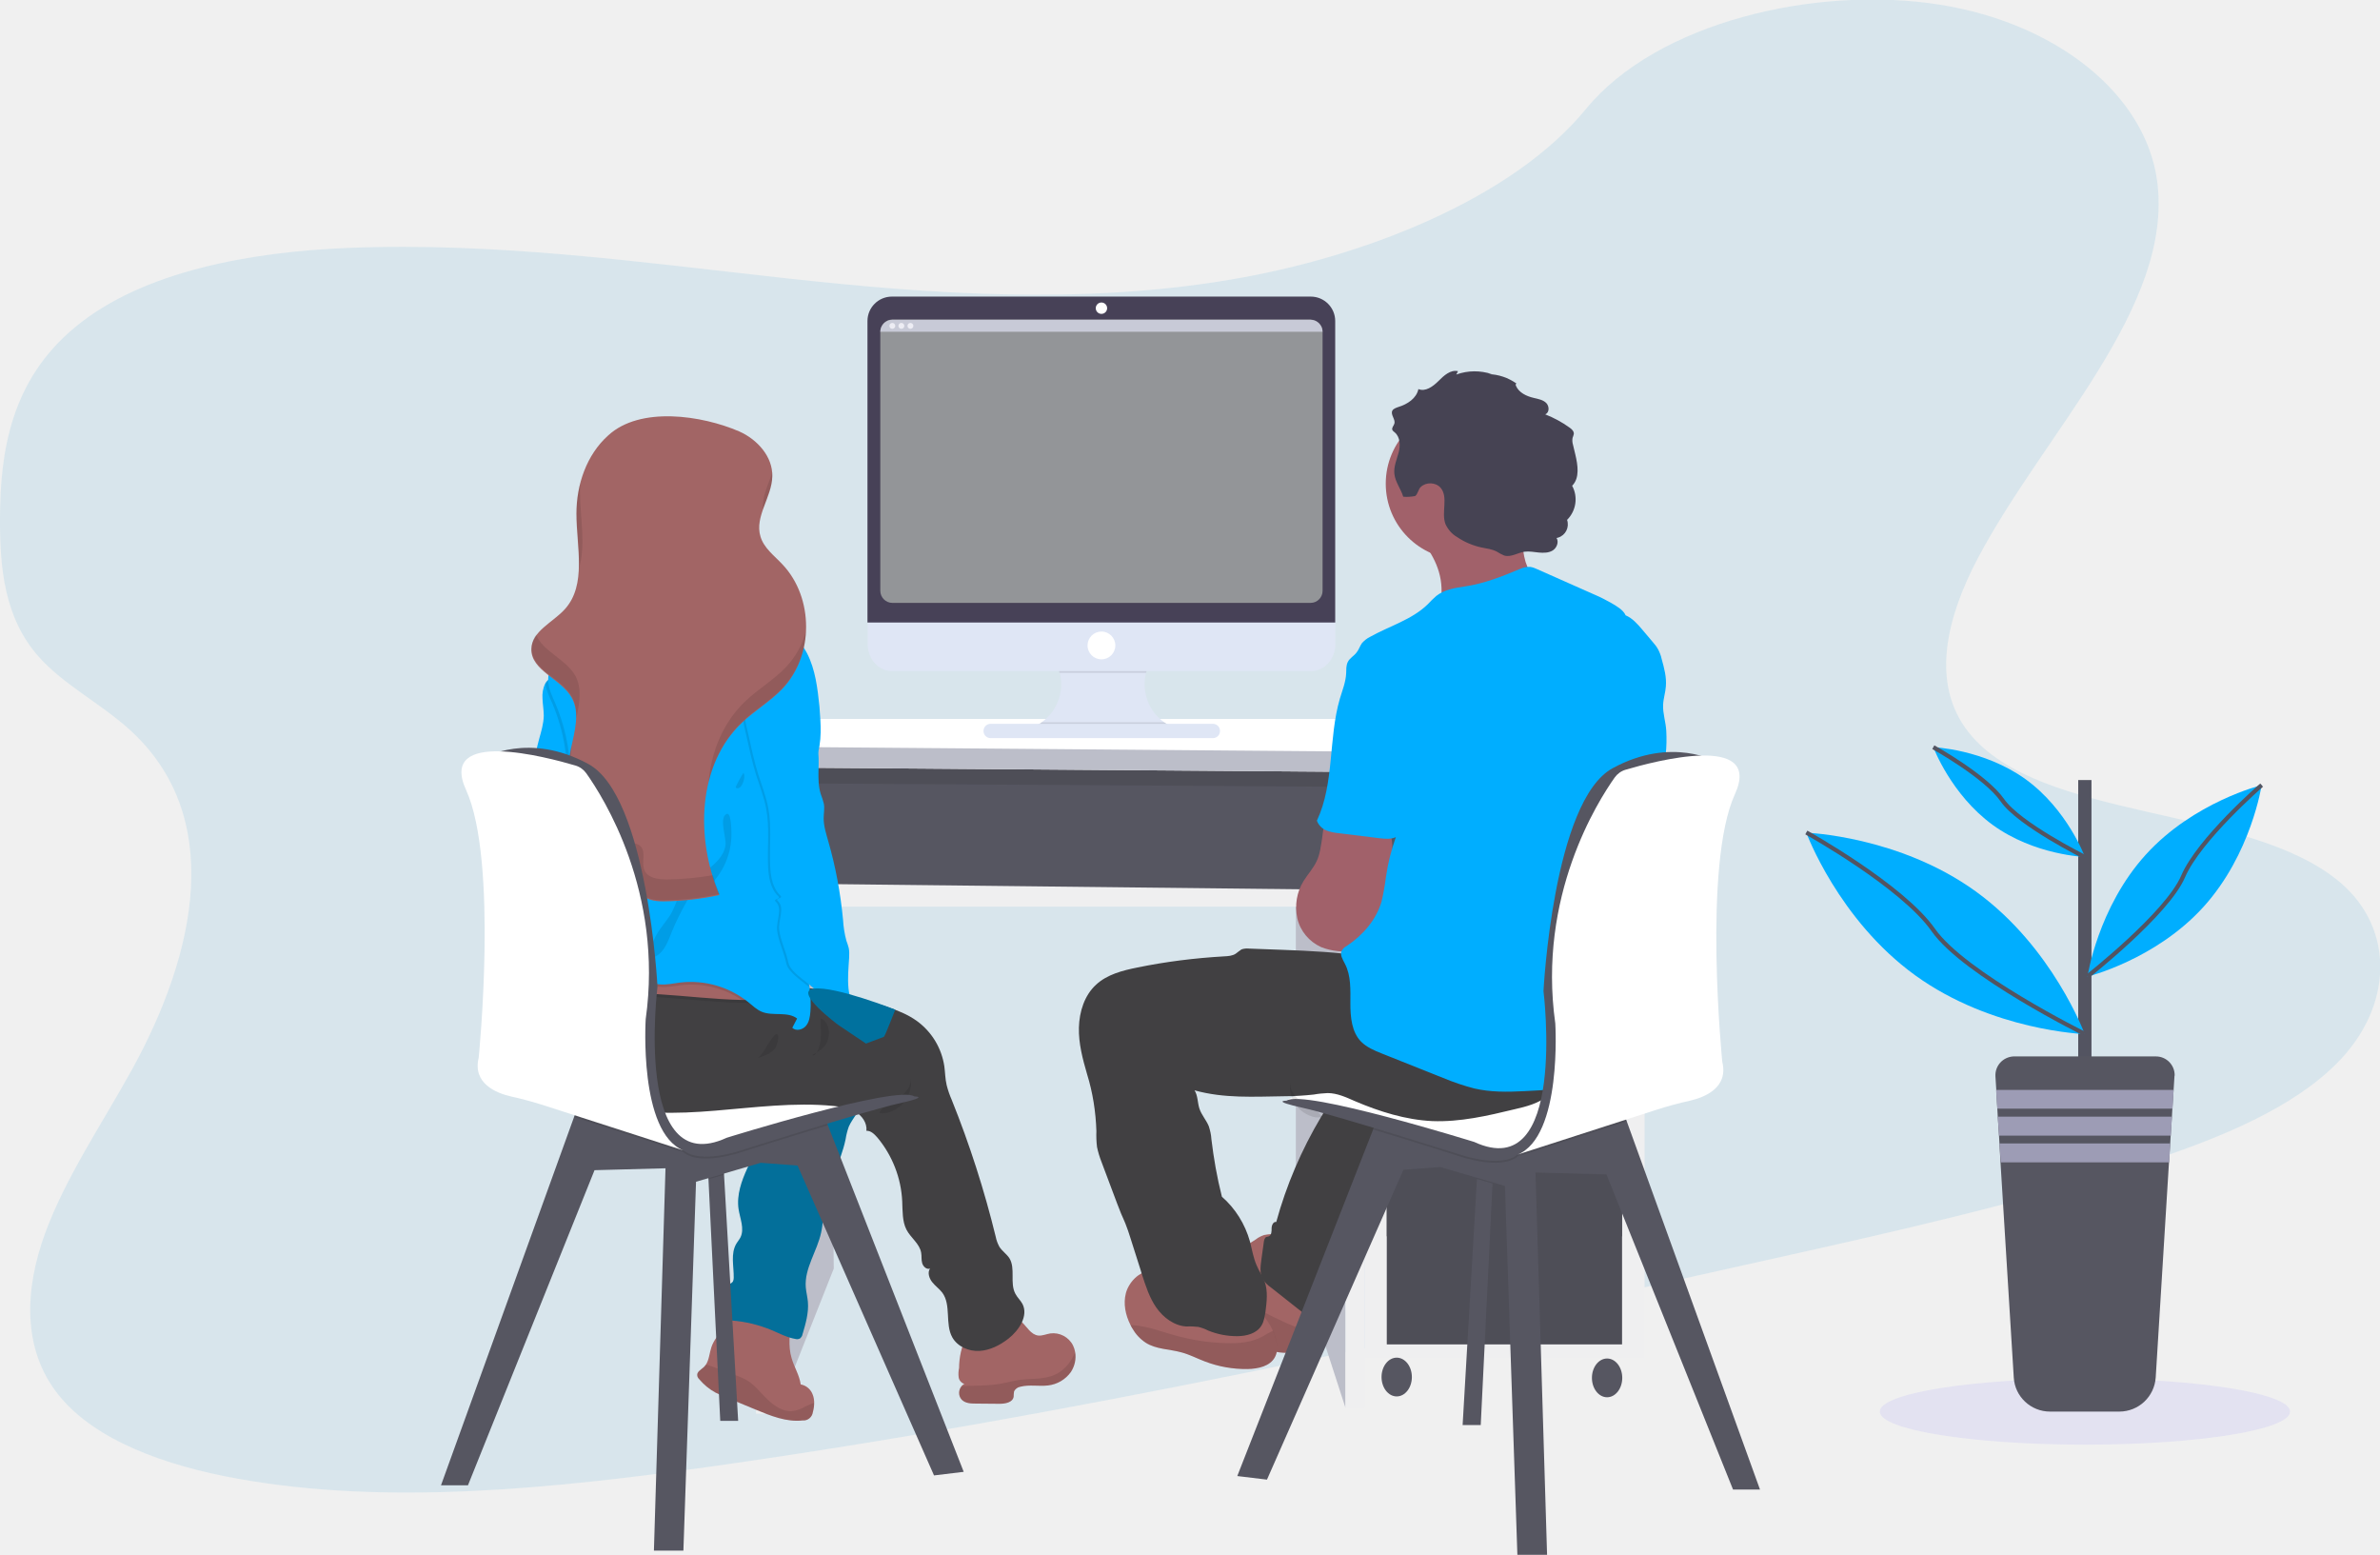
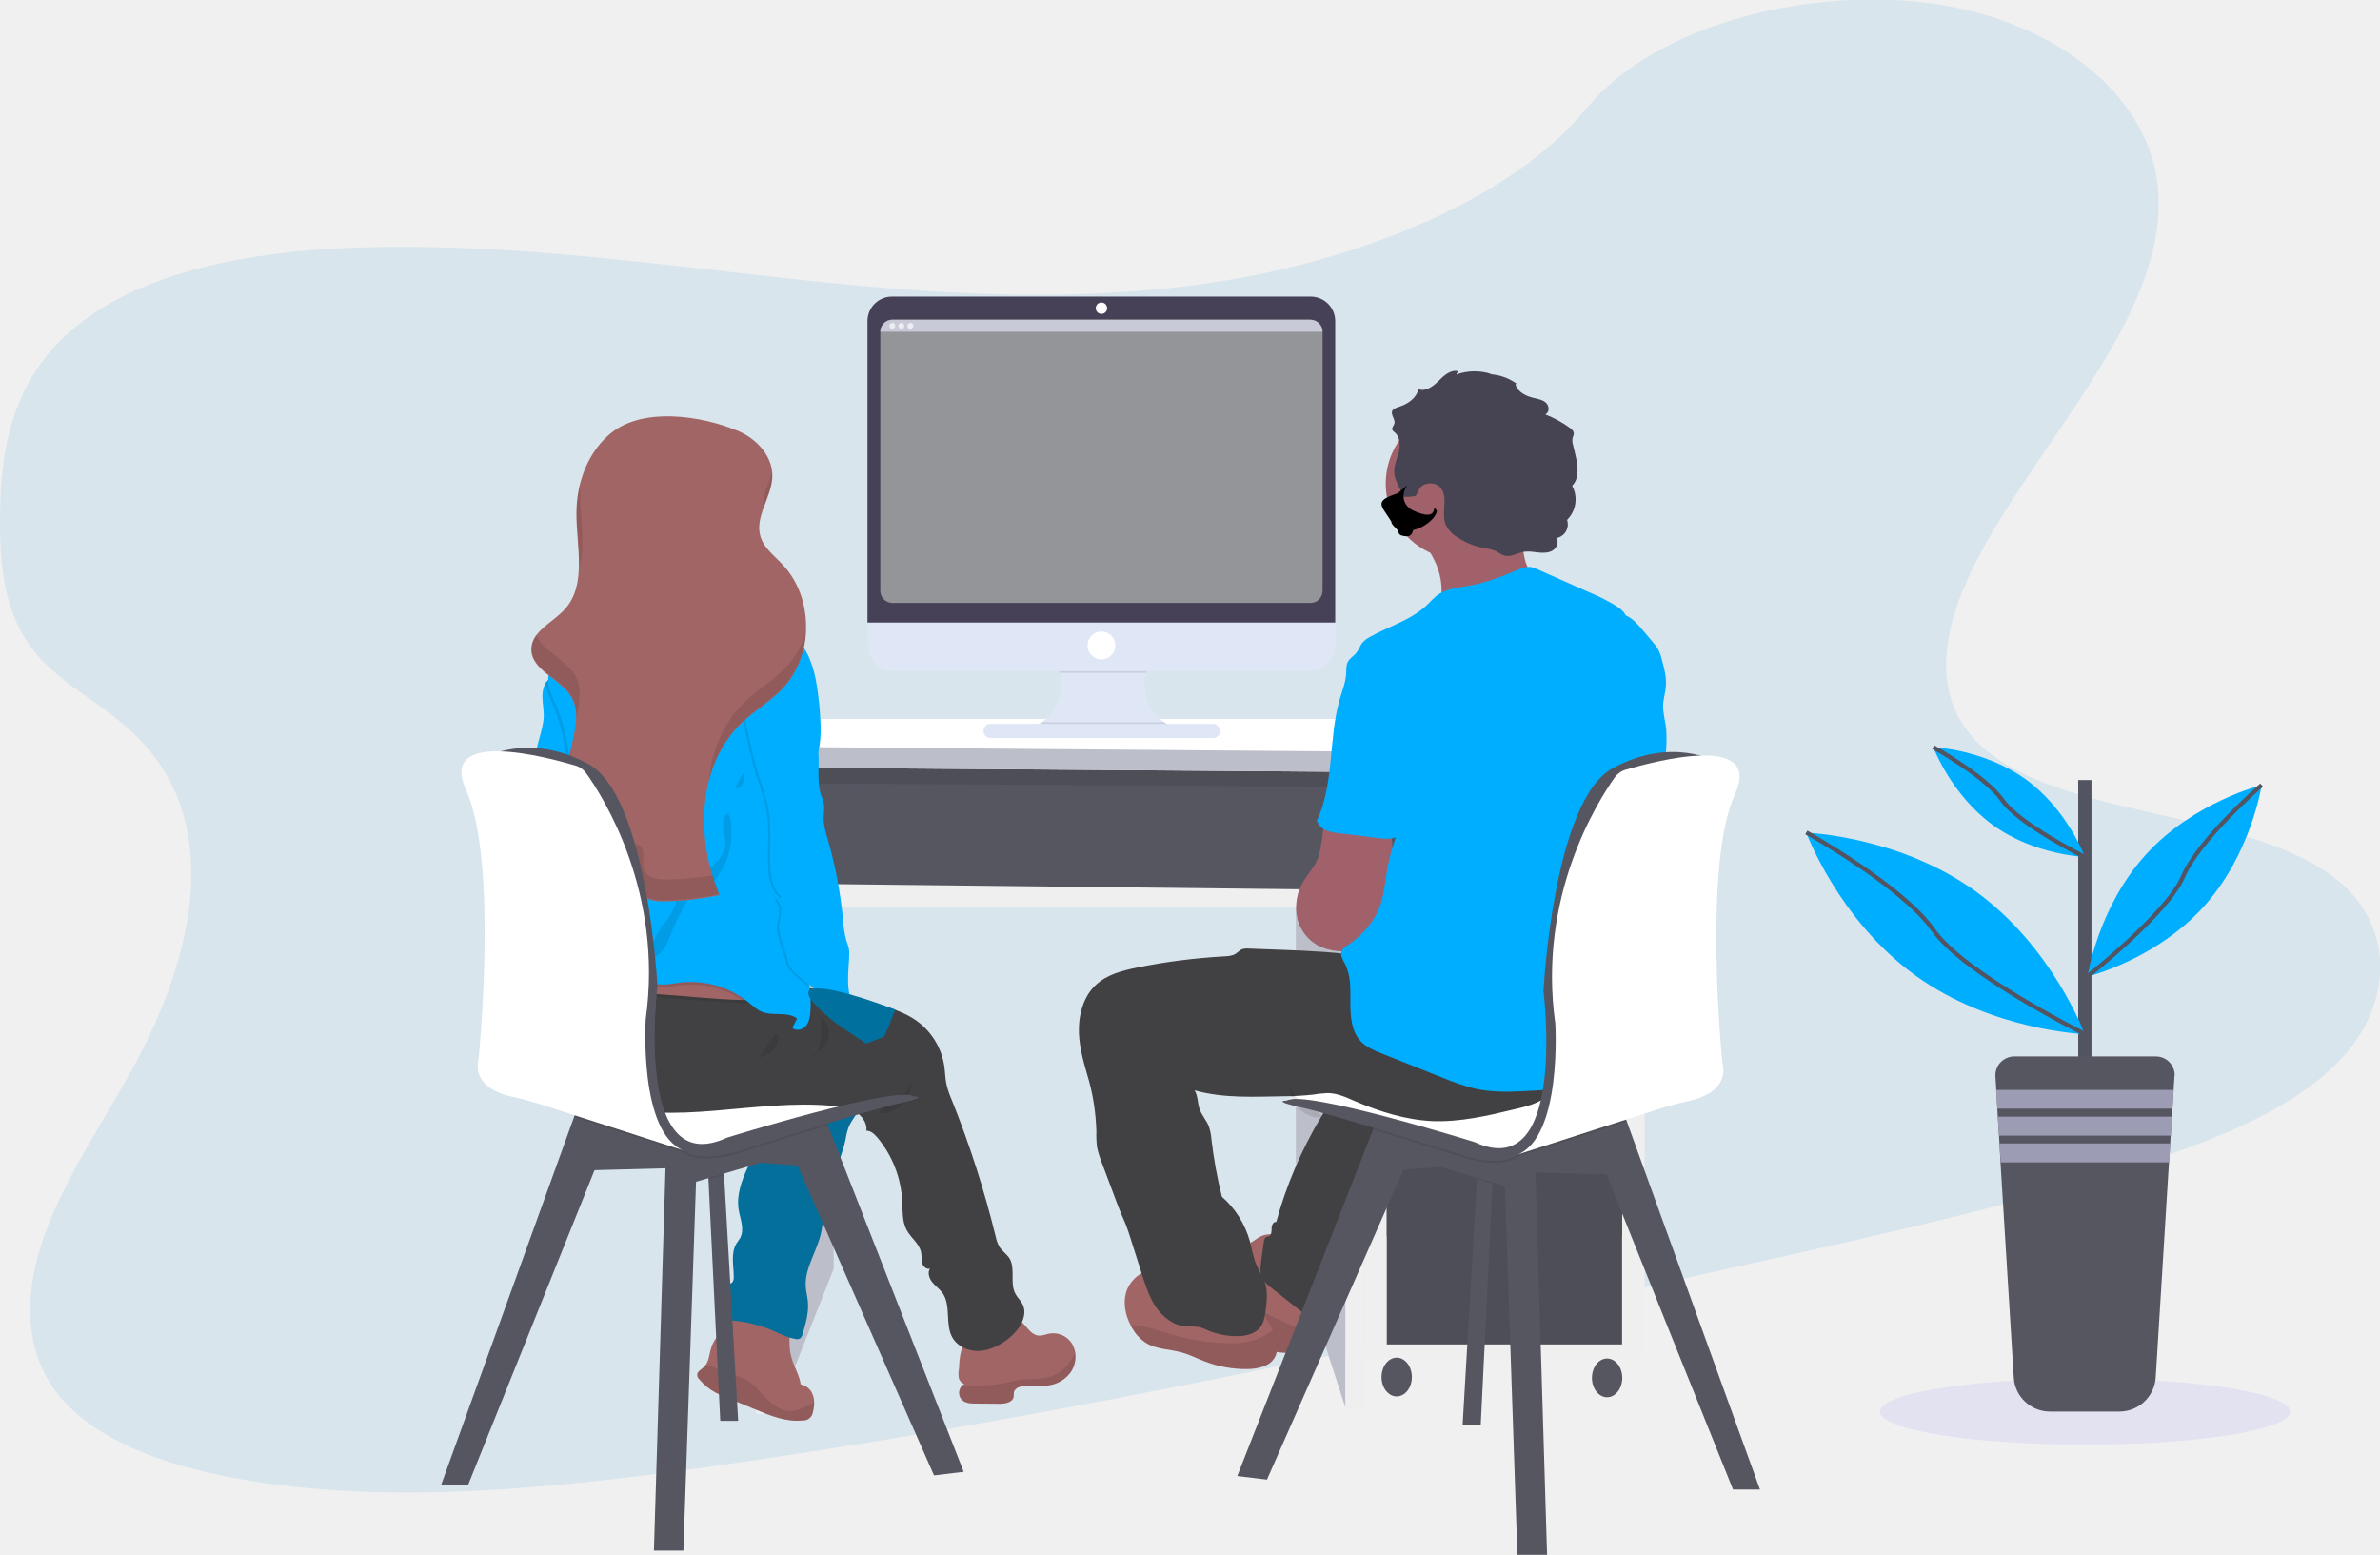
<svg xmlns="http://www.w3.org/2000/svg" version="1.1" id="fc836297-f37e-43a2-86b4-5406f4a63596" x="0px" y="0px" viewBox="0 0 1130.1 738.1" style="enable-background:new 0 0 1130.1 738.1;" xml:space="preserve">
  <style type="text/css">
	.st0{opacity:0.1;fill:#0089CC;enable-background:new    ;}
	.st1{fill:#565661;}
	.st2{opacity:0.1;enable-background:new    ;}
	.st3{fill:#BCBEC9;}
	.st4{fill:#EFEFF0;}
	.st5{fill:#FFFFFF;}
	.st6{fill:url(#SVGID_1_);}
	.st7{fill:#A26565;}
	.st8{fill:#00719E;}
	.st9{opacity:5.000000e-02;fill:#414042;enable-background:new    ;}
	.st10{fill:#00AEFF;}
	.st11{fill:#414042;}
	.st12{opacity:0.1;}
	.st13{fill:#A1616A;}
	.st14{fill:#464353;}
	.st15{opacity:0.1;fill:#6C63FF;enable-background:new    ;}
	.st16{fill:#535461;}
	.st17{fill:#9D9CB5;}
	.st18{fill:none;stroke:#535461;stroke-width:2;stroke-miterlimit:10;}
	.st19{fill:#DFE6F5;}
	.st20{fill:#474157;}
	.st21{fill:#939598;}
	.st22{fill:#C8CAD7;}
	.st23{fill:#EDEDF4;}
</style>
  <path class="st0" d="M584.5,132.7c-71.4,12.1-142.6,6.9-211.2-0.6c-68.6-7.5-137-17.3-208.4-14.4c-45.9,1.9-97.1,11-129.1,37.5  C4.9,180.6,0.1,215,0,245.9c-0.1,23.3,1.9,47.4,18.5,66c11.5,12.9,29.2,22.1,42.5,34c46.3,41.3,32.2,106.3,1.8,161.6  c-14.3,25.9-31.7,51.5-41.4,78s-11,55,6.4,76.7c17.2,21.5,50.5,33.6,85.3,39.8c70.5,12.7,149.1,4.8,225.2-5.9  c168.3-23.8,334.8-60.9,501-98c61.5-13.7,123.3-27.5,182.5-47.2c32.9-11,66.4-24.7,87.7-46c27-27,27.7-63.9,1.7-86  c-43.7-37-142.5-28.8-176.3-71.1c-18.6-23.3-10.5-54.9,4.3-82.9c31.7-59.9,93-119.1,85.1-178.9c-5.5-41-47.3-74.9-103.3-83.8  c-58.7-9.3-134.2,8.3-168,49.6C718,94.5,647.5,122.1,584.5,132.7z" />
  <rect x="360" y="359.2" class="st1" width="283.4" height="65.6" />
  <rect x="360" y="359.2" class="st2" width="283.4" height="65.6" />
  <polygon class="st3" points="393.9,427 395.9,602.2 368.6,671.1 366.5,427 " />
  <polygon class="st1" points="363,371.8 638.9,373.5 638.9,422.4 363,422.4 " />
  <polygon class="st3" points="615.3,427 638.9,430.4 638.9,668.4 615.3,595.6 " />
  <rect x="647.9" y="361.9" class="st4" width="133" height="282.6" />
  <rect x="658.5" y="369.7" class="st1" width="111.7" height="217.2" />
  <rect x="658.5" y="369.7" class="st2" width="111.7" height="217.2" />
  <rect x="658.5" y="374.2" class="st1" width="111.7" height="48.2" />
  <rect x="658.5" y="427" class="st1" width="111.7" height="102.4" />
  <rect x="658.5" y="535.8" class="st1" width="111.7" height="102.4" />
  <rect x="658.5" y="535.8" class="st2" width="111.7" height="102.4" />
  <ellipse class="st1" cx="663.2" cy="653.7" rx="7.2" ry="9.2" />
  <ellipse class="st1" cx="763.1" cy="654.1" rx="7.2" ry="9.2" />
  <polygon class="st4" points="359,671.1 368.6,671.1 366,364.3 351.4,364.3 " />
  <polygon class="st4" points="638.9,361.9 638.9,668.4 647.9,668.4 647.9,364.3 " />
  <polygon class="st4" points="366.5,419.4 366.5,430.4 638.9,430.4 638.9,422.4 " />
  <polygon class="st5" points="384.9,341.3 730.4,341.3 780.6,357.9 780.6,367.5 349.7,364.2 349.7,354.4 " />
  <polygon class="st3" points="349.7,354.4 780.6,357.9 780.6,367.5 349.7,364.2 " />
  <linearGradient id="SVGID_1_" gradientUnits="userSpaceOnUse" x1="421.41" y1="189.225" x2="423.73" y2="189.225" gradientTransform="matrix(1 0 0 -1 -34.96 656.96)">
    <stop offset="0" style="stop-color:#808080;stop-opacity:0.25" />
    <stop offset="0.54" style="stop-color:#808080;stop-opacity:0.12" />
    <stop offset="1" style="stop-color:#808080;stop-opacity:0.1" />
  </linearGradient>
  <path class="st6" d="M388.7,468.7l-2-0.3c0-0.1,0-0.2,0-0.3c-0.1-0.5-0.1-0.9-0.2-1.4c0.8,0.7,1.6,1.3,2.3,2H388.7z" />
  <path class="st7" d="M345.3,623.1c1.3-0.3,2.6-0.5,3.9-0.7c9.1-1.3,18.3,0.1,26.6,3.9c-0.8,6.2-1.7,12.6,0.1,18.5  c1.2,4.2,3.7,8,4.3,12.4c2.7,0.5,4.9,2.4,5.8,5.1c0.4,1.1,0.6,2.4,0.6,3.6c0,1.5-0.2,3-0.6,4.4c-0.3,2.4-2.4,4.2-4.8,4  c-7.7,0.9-15.3-2.2-22.5-5.2l-14-5.8c-1.6-0.7-3.3-1.4-4.9-2.2c-3-1.6-5.6-3.8-7.8-6.4c-0.5-0.5-0.8-1-0.9-1.7  c-0.3-1.8,1.8-2.8,3.1-4c0.4-0.4,0.7-0.8,1-1.2c1.5-2.3,1.7-5.6,2.6-8.3c2.2-6.5,9-10.8,11.4-17.2c0.1-0.3,0.3-0.7,0.4-1.1" />
  <path class="st2" d="M386.5,665.9c0,1.5-0.2,3-0.6,4.4c-0.3,2.4-2.4,4.2-4.8,4c-7.7,0.9-15.3-2.2-22.5-5.2l-14-5.8  c-1.6-0.7-3.3-1.4-4.9-2.2c-3-1.6-5.6-3.8-7.8-6.4c-0.5-0.5-0.8-1-0.9-1.7c-0.3-1.8,1.8-2.8,3.1-4c0.4-0.4,0.7-0.8,1-1.2  c3.9,0.8,8.6,3.3,11.6,4.2c3,0.8,5.8,2,8.4,3.5c3.7,2.4,6.3,6,9.5,9s7.1,5.7,11.5,5.4c2.3-0.3,4.5-1.1,6.5-2.3L386.5,665.9z" />
  <path class="st8" d="M370.1,523.8c0.5,1.9-0.1,3.9-1.7,5c-1.3,0.8-3,0.7-4.3,1.6c-1.6,1.1-1.8,3.4-2.1,5.3c-1,6.7-4.3,12.7-7.1,18.8  s-5.2,12.8-4.2,19.5c0.7,4.5,2.9,9.3,0.9,13.4c-0.5,1-1.3,1.9-1.9,2.9c-2.9,4.8-1.2,10.8-1.3,16.3c0,0.6-0.1,1.2-0.4,1.8  c-0.4,0.5-1,0.9-1.6,1.2c-2.1,1.5-3.3,3.9-3.4,6.4c-0.1,2.5,0.2,5,0.9,7.5c0.1,1,0.5,1.9,1.2,2.6c0.8,0.5,1.7,0.8,2.7,0.8  c6.3,0.5,12.4,2,18.3,4.4c3.8,1.6,7.5,3.6,11.5,4.3c0.8,0.2,1.6,0.2,2.4-0.3c0.5-0.5,0.9-1.1,1-1.7c1.5-5.1,3.1-10.4,2.6-15.7  c-0.2-2.3-0.8-4.5-1-6.8c-0.7-9,5.4-17.1,7.3-26c0.9-4,0.9-8.1,1.5-12.2c1.7-11.1,7.8-21,10.1-32c0.3-2,0.8-4,1.5-6  c1.8-4.2,5.8-7.7,5.9-12.3c0.1-1-0.2-2-0.8-2.9c-0.9-1-2.2-1.7-3.6-2c-5.4-1.5-11-2.6-16.5-3.3c-2.6-0.5-5.2-0.7-7.8-0.5  c-3.4,0.4-6.6,1.5-9.5,3.4C366.8,519.8,369.3,520.3,370.1,523.8z" />
  <path class="st9" d="M370.1,523.8c0.5,1.9-0.1,3.9-1.7,5c-1.3,0.8-3,0.7-4.3,1.6c-1.6,1.1-1.8,3.4-2.1,5.3c-1,6.7-4.3,12.7-7.1,18.8  s-5.2,12.8-4.2,19.5c0.7,4.5,2.9,9.3,0.9,13.4c-0.5,1-1.3,1.9-1.9,2.9c-2.9,4.8-1.2,10.8-1.3,16.3c0,0.6-0.1,1.2-0.4,1.8  c-0.4,0.5-1,0.9-1.6,1.2c-2.1,1.5-3.3,3.9-3.4,6.4c-0.1,2.5,0.2,5,0.9,7.5c0.1,1,0.5,1.9,1.2,2.6c0.8,0.5,1.7,0.8,2.7,0.8  c6.3,0.5,12.4,2,18.3,4.4c3.8,1.6,7.5,3.6,11.5,4.3c0.8,0.2,1.6,0.2,2.4-0.3c0.5-0.5,0.9-1.1,1-1.7c1.5-5.1,3.1-10.4,2.6-15.7  c-0.2-2.3-0.8-4.5-1-6.8c-0.7-9,5.4-17.1,7.3-26c0.9-4,0.9-8.1,1.5-12.2c1.7-11.1,7.8-21,10.1-32c0.3-2,0.8-4,1.5-6  c1.8-4.2,5.8-7.7,5.9-12.3c0.1-1-0.2-2-0.8-2.9c-0.9-1-2.2-1.7-3.6-2c-5.4-1.5-11-2.6-16.5-3.3c-2.6-0.5-5.2-0.7-7.8-0.5  c-3.4,0.4-6.6,1.5-9.5,3.4C366.8,519.8,369.3,520.3,370.1,523.8z" />
  <polygon class="st1" points="350.5,674.5 342,674.5 336.4,559.8 336,553.3 343.3,550.8 343.8,557.7 " />
  <polygon class="st2" points="343.8,557.7 336.4,559.8 336,553.3 343.3,550.8 " />
  <polygon class="st1" points="457.6,698.7 443.5,700.4 378.7,553.3 361.2,552 330.5,561 324.5,736.1 310.5,736.1 316,554.6   282.3,555.5 222.2,705.1 209.4,705.1 272.6,530.2 275.1,523.5 369.3,520.2 392.8,533.4 393.1,534.2 " />
  <path class="st2" d="M393.1,534.2c-20.3,6.1-41.3,12.8-41.3,12.8s-19.2,6.7-27.3,0c-1-0.8-2.2-1.4-3.4-1.9c1.1,0.8,2.2,1.4,3.4,1.9  l-51.9-16.7l2.4-6.7l94.2-3.2l23.5,13.2L393.1,534.2z" />
  <path class="st5" d="M297.3,505.1l38.4-8.5c0,0,91.7,17.1,98.5,23.9c0,0-73.3,14.9-81.4,20S296.4,551.2,297.3,505.1z" />
  <path class="st10" d="M280.8,409.2c-3,9.5-11.2,18.1-21.2,18.5c-0.7,0.1-1.5,0-2.1-0.4c-1.3-0.8-1.3-2.6-0.8-4s1.4-2.6,1.5-4.1  c0-0.3,0-0.6-0.1-0.9c-0.3-1.2-1.2-2.3-2.4-2c1.6-1.3,2-3.6,0.9-5.3c-0.5-0.5-0.9-1.1-1.2-1.6c-0.8-1.7,0.5-3.6,1-5.4  c1.1-4-1.7-8-1.9-12.2c-0.2-3.7,1.7-7.2,2.2-10.9c0.8-6-2.2-11.8-2.6-17.7c-0.2-4.2,0.8-8.3,1.9-12.4c1-3.6,2.1-7.2,2.2-11  c0-2.7-0.5-5.4-0.6-8.1c-0.2-2.5,0.2-5,1.3-7.2c0.7-1.3,1.9-2.3,3.3-2.8c3.3-1.1,5.4,0.6,5.9,3.7c0.8,5.3,0.3,10.7,1.4,16  c1,5,2.4,9.8,4.4,14.5c1.8,4.2,3.9,8.3,5.3,12.7c1,3.6,1.8,7.3,2.2,11C282.7,389.4,283.8,399.7,280.8,409.2z" />
  <path class="st7" d="M508.5,651.3c-2.6,3.6-6.5,5.9-10.9,6.4c-4.3,0.5-8.8-0.5-13.1,0.6c-1.3,0.2-2.5,1.1-3,2.3  c-0.1,0.8-0.2,1.6-0.2,2.5c-0.5,2.7-4,3.3-6.7,3.3l-11.3-0.1c-2.3,0-4.9-0.1-6.6-1.8c-1.7-1.8-1.7-4.6-0.1-6.5  c0.3-0.4,0.8-0.8,1.3-1c-1.4-0.5-2.5-1.7-2.7-3.2c-0.2-1.5-0.1-3,0.2-4.4c0-4.2,1-11.2,3.9-14.5c3.6-4.1,9.9-9.3,15.3-10.4  c3.7-0.7,7.6,0.4,10.4,2.9c2.6,2.4,4.5,6.2,8,6.6c1.9,0.2,3.8-0.7,5.7-1c4.4-0.6,8.8,1.7,10.8,5.7c0.5,1,0.8,2,1,3.1  C511.1,645.2,510.3,648.5,508.5,651.3z" />
  <path class="st2" d="M508.5,651.3c-2.6,3.6-6.5,5.9-10.9,6.4c-4.3,0.5-8.8-0.5-13.1,0.6c-1.3,0.2-2.5,1.1-3,2.3  c-0.1,0.8-0.2,1.6-0.2,2.5c-0.5,2.7-4,3.3-6.7,3.3l-11.3-0.1c-2.3,0-4.9-0.1-6.6-1.8c-1.7-1.8-1.7-4.6-0.1-6.5  c6.5-0.3,12.9,0,19.4-1.3c2.6-0.5,5.2-1.2,7.9-1.6c5.8-0.8,11.9-0.1,17.2-2.6c4.4-2,7.6-6.1,9.4-10.6  C511,645.2,510.3,648.5,508.5,651.3z" />
  <path class="st11" d="M478.8,635.5c-4,3.1-8.7,5.5-13.7,5.8s-10.4-2-12.9-6.4c-3.6-6.4-0.4-15.4-4.8-21.3c-1.4-1.8-3.4-3.2-4.8-5  s-2.3-4.5-1-6.4c-1.6,0.6-3.2-0.9-3.7-2.5s-0.2-3.4-0.5-5c-0.7-4.3-5-7.1-7-11s-1.8-8.9-2-13.4c-0.5-11.1-4.7-21.8-11.8-30.3  c-1.4-1.6-3.1-3.3-5.2-3.2c0.4-3.7-2.1-7.2-5.2-9s-6.9-2.5-10.6-2.8c-36.9-3.6-75.4,10.1-110.7-1.5c-9.8-3.2-19.3-8.6-25.3-17  c-4.7-6.5-6.6-14.6-5.3-22.5v-0.1c1.4-7.1,5.1-8.8,11.4-12.1c7.2-3.8,14.7-6.9,22.4-9.4c15-4.7,31.1-6.4,46.6-2.9  c7.2,1.6,14.2,4.3,21.4,5.9c2.9,0.6,5.7,1.1,8.6,1.4c4.5,0.6,9,0.9,13.5,1.5c14.5,1.7,28.7,4.9,42.5,9.5c5.1,1.7,10.3,3.7,14.7,6.9  c7,5.1,11.7,12.8,13,21.5c0.4,2.9,0.4,6,1.1,8.9c0.6,2.4,1.4,4.7,2.4,7c8.5,21.1,15.5,42.9,20.9,65c0.3,1.6,0.9,3.2,1.7,4.7  c1.3,2.1,3.5,3.5,4.8,5.5c3,4.9,0.1,11.7,2.8,16.8c0.9,1.8,2.5,3.2,3.4,4.9C488.4,624.6,483.9,631.5,478.8,635.5z" />
  <path class="st2" d="M427.7,520.6c1.4-1.1,2.6-2.5,3.6-4c1-1.5,1.4-3.4,1.1-5.2c0.8,4.6-0.7,9.3-3.9,12.7c-2.5,2.6-7.2,5.1-10.9,4.2  C418.2,525.4,425.4,522.5,427.7,520.6z" />
  <path class="st2" d="M365.2,470.7c-0.6,2.2-2.3,3.9-4.4,4.6c-2.1,0.7-4.4,0.9-6.6,0.8h-2c-26.2-0.6-52.8-6.4-78.4-0.8  c-3.1,0.6-6.1,1.5-9.1,2.7c-3.7,1.5-7.3,3.5-10.4,6v-0.1c1.4-7.1,5.1-8.8,11.4-12.1c7.2-3.8,14.6-6.9,22.4-9.3  c15-4.7,31.1-6.4,46.6-2.9c7.2,1.6,14.2,4.3,21.4,5.9c2.9,0.6,5.7,1.1,8.6,1.4C365.3,468,365.5,469.4,365.2,470.7z" />
  <path class="st7" d="M365.2,469.3c-0.6,2.2-2.3,3.9-4.4,4.6c-2.1,0.7-4.4,0.9-6.6,0.8h-2c-26.2-0.6-52.8-6.4-78.4-0.8  c-3.1,0.6-6.1,1.5-9.1,2.7c-3.9,1.6-7.6,3.7-10.9,6.4c-0.8-2.1-1.5-4.2-2.3-6.3c-0.9-2.5,2-3.1,2.6-5.3c0.4-1.5-0.3-3.3-0.6-4.9  c-0.1-0.4-0.1-0.8-0.2-1.2c-0.2-3.6,1.1-5.7,4.1-7.6c8.8-5.8,19.5-9.8,29.5-12.8c5.3-1.7,10.8-2.8,16.4-3.2c7.9-0.5,15.8,1,23.4,2.8  c9.4,2.3,18.8,5.4,27.1,10.3c4.1,2.4,8.1,5.4,10.3,9.7C365.1,465.8,365.5,467.6,365.2,469.3z" />
  <path class="st2" d="M280.8,409.2c-3,9.5-11.2,18.1-21.2,18.5c-0.7,0.1-1.5,0-2.1-0.4c-1.3-0.8-1.3-2.6-0.8-4s1.4-2.6,1.5-4.1  c0-0.3,0-0.6-0.1-0.9c5.3-7.5,10.4-15,12.5-23.8c0.4-1.5,0.5-3.1,0.4-4.7c-0.3-1.8-1.2-3.4-1.7-5.2c-0.9-3.1-0.5-6.3-0.2-9.5  c1-14-1.3-28.1-6.8-41.1c-1.4-3.1-2.9-6.3-3.4-9.6c0.7-1.3,1.9-2.3,3.3-2.8c3.3-1.1,5.4,0.6,5.9,3.7c0.8,5.3,0.3,10.7,1.4,16  c1,5,2.4,9.8,4.4,14.5c1.8,4.2,3.9,8.3,5.3,12.7c1,3.6,1.8,7.3,2.2,11C282.7,389.4,283.8,399.7,280.8,409.2z" />
  <path class="st2" d="M365.2,469.3c-0.6,2.2-2.3,3.9-4.4,4.6c-2.1,0.7-4.4,0.9-6.6,0.8h-2c-8.5-5.7-18.8-8.2-29-7  c-3.3,0.4-6.5,1.2-9.8,0.8c-6.6-0.6-11.9-5.3-17.8-8.4c-13.7-6.7-30.1-4.5-41.4,5.6l-0.6,0.5c-0.1-0.4-0.1-0.8-0.2-1.2  c-0.2-3.6,1.1-5.7,4.1-7.6c8.8-5.8,19.5-9.8,29.5-12.8c5.3-1.7,10.8-2.8,16.4-3.2c7.9-0.5,15.8,1,23.4,2.8  c9.4,2.3,18.8,5.4,27.1,10.3c4.1,2.4,8.1,5.4,10.3,9.7C365.1,465.8,365.5,467.6,365.2,469.3z" />
  <path class="st10" d="M387.6,359.8l-0.1,0.4c-2.2,5.8-6.4,10.7-9,16.4c-3.3,7.2-4.1,15.2-4.9,23.1c-0.6,6.8-1.3,13.5-0.8,20.3  c1.3,16.7,9.4,32.5,11.6,48.9c0.5,3.8,0.7,7.6,0.4,11.4c-0.2,2.4-0.6,5-2.2,6.8s-4.7,2.5-6.4,0.8c0.8-1.5,1.5-2.9,2.3-4.4  c-4.6-3.5-11.5-1-16.8-3.2c-2.4-1-4.2-2.8-6.2-4.4c-9.1-7.4-20.8-10.8-32.4-9.5c-3.3,0.4-6.5,1.2-9.8,0.9  c-6.6-0.6-11.9-5.3-17.8-8.4c-13.7-6.7-30.1-4.5-41.4,5.6c-1.4,1.3-3.3,2.8-5,2c-0.7-0.4-1.2-1-1.5-1.7c-6.5-11.2-1.7-25.6,5.3-36.5  s16.3-21,19.2-33.6c0.4-1.5,0.5-3.1,0.4-4.7c-0.3-1.8-1.2-3.4-1.7-5.2c-0.9-3.1-0.5-6.3-0.2-9.5c1-14-1.3-28.1-6.8-41.1  c-1.6-3.7-3.5-7.5-3.5-11.6c0-6.4,4.6-11.7,8.4-16.8c4.4-5.9,8-12.4,13.5-17.3c5.2-4.6,12.8-7.4,19.2-5.1c11-2.7,22.3-3.8,33.6-3.3  c3.9,0.2,7.9,0.6,11.4,2.5c3.7,2,6.3,5.6,9.9,7.7c2.6,1.6,5.7,2.3,8.5,3.4c7.9,3.1,14.4,8.9,18.4,16.4c4,7.8,5,16.7,5.9,25.3  C389.7,343.6,390.5,352.1,387.6,359.8z" />
  <path class="st2" d="M372.9,419.9c1.3,16.7,9.4,32.5,11.6,48.9c-4.4-3.7-10.4-7.4-11.2-11.7c-0.9-4.6-3.8-10.7-4.3-15.4  s2.8-10.4-0.6-13.6c-1.7-1.6,2.8-1.1,1.1-2.7c-3.7-3.6-4.6-9.1-4.8-14.3c-0.4-9.1,0.8-18.3-0.9-27.2c-1-5.5-3.1-10.8-4.8-16.1  c-1.9-6.2-3.3-12.6-4.7-19c-1.4-5.7-2.4-11.4-3-17.3c-0.4-5-0.2-10.3,2-14.9s6.7-8.3,11.8-8.2c16.9,0.2,14,23.2,17.7,33.8  c1.5,4.2,3.5,8.3,4.3,12.7c0.3,1.7,0.5,3.5,0.5,5.2c-2.2,5.8-6.4,10.7-9,16.4c-3.3,7.2-4.1,15.2-4.9,23.1  C373,406.3,372.4,413.1,372.9,419.9z" />
  <path class="st10" d="M383.9,341.9c1.5,4.2,3.5,8.3,4.3,12.7c1.4,7.4-0.7,15.2,1.5,22.3c0.6,1.5,1.1,3.1,1.5,4.7  c0.4,2.3-0.1,4.6-0.1,6.9c0,3.7,1.2,7.3,2.2,10.9c3.5,12.1,5.8,24.6,7,37.2c0.2,3.4,0.7,6.7,1.6,10c0.4,1.1,0.8,2.2,1.1,3.4  c0.3,1.5,0.3,3.1,0.2,4.6c-0.3,4.9-0.8,9.8-0.3,14.7s2.3,9.8,6,13.1c-3.3,0.7-6.8,1.4-10,0.4c-4.5-1.5-7.2-6-9.5-10.1  c-2.9-5.3-13.9-10-15.1-15.9c-0.9-4.6-3.8-10.7-4.3-15.4s2.8-10.4-0.6-13.6c-1.7-1.6,2.8-1.1,1.1-2.7c-3.7-3.6-4.6-9.1-4.8-14.3  c-0.4-9.1,0.8-18.3-0.9-27.2c-1-5.5-3.1-10.8-4.8-16.1c-1.9-6.2-3.3-12.6-4.7-19c-1.4-5.7-2.4-11.4-3-17.3c-0.4-5-0.2-10.3,2-14.9  s6.8-8.3,11.8-8.2C383,308.4,380.1,331.3,383.9,341.9z" />
  <path class="st2" d="M335.6,345.8c1.6,1.9,3.6,3.9,6,3.5c-0.4,0.6-1.2,0.8-1.8,0.4c-0.6-0.4-1-0.9-1.3-1.5l-3.4-5.8  c-0.5-0.8-3.5-5.1-4.3-2.6C330.5,340.9,334.9,344.9,335.6,345.8z" />
  <path class="st2" d="M333.8,360.2c-0.1-1.9-0.9-3.7-2.2-5c-1.2-1.1-2.6-1.9-4.1-2.5c-3.8-1.5-8.2-2.8-12.3-2.6  c1.5,2.2,6.2,3.5,8.6,4.7C327.2,356.6,330.5,358.4,333.8,360.2z" />
  <path class="st2" d="M344.5,401.2c-0.7,5.1-4.9,9-9.1,12s-9,5.6-11.8,9.9c-1.9,3-2.8,6.5-4.4,9.6c-1.8,3.5-4.5,6.3-6.6,9.6  s-3.8,7.1-3.2,11c0,0.4,0.2,0.7,0.5,0.9c0.4,0.2,0.9,0.1,1.3-0.1c4.4-2.3,6.1-7.5,7.9-12c1.9-4.6,4.1-9,6.5-13.3  c1.1-2,2.3-4.2,4.3-5.3c1.4-0.6,2.8-1.1,4.2-1.5c2-0.9,3.8-2.3,5.2-4.1c5.5-6.5,8.3-14.8,8-23.3c-0.1-1.8-0.2-10.4-2.9-7.8  S344.9,397.7,344.5,401.2z" />
  <path class="st7" d="M351,204.8c8.6,3.8,16,12,15.7,21.4c-0.2,9.8-8.5,19.1-5.6,28.5c1.6,5.5,6.6,9.1,10.5,13.3  c14.9,15.8,14.9,43.3-0.1,59c-5.7,6-13.1,10.3-19.1,16c-21.3,20.1-22.2,54.9-10.8,81.9c-8.7,1.9-17.7,2.9-26.6,3  c-4.2,0-9.3-0.7-10.8-4.6c-1.4-3.6,1-8.5-1.8-11.2c-1.3-1.3-3.3-1.4-5-1.7c-11.3-1.8-20.5-10.8-24.7-21.4s-4-22.5-1.6-33.6  c1.7-8,4.4-16.9,0.4-24.1c-5-9.1-19.4-12.9-19.2-23.2c0.2-8.5,10.2-12.6,15.9-18.9c10.5-11.6,5.5-29.6,5.5-45.3  c0-13.8,4.8-28,15.1-37.2C304,192.7,333.4,197.2,351,204.8z" />
  <g class="st12">
    <path d="M273.2,320.8c-4.4-7.9-15.9-11.8-18.6-19.6c-1.3,1.8-2.1,4-2.2,6.3c-0.2,10.4,14.1,14.2,19.2,23.3c1.6,3.2,2.3,6.8,2,10.4   C275.1,334.2,276.5,326.9,273.2,320.8z" />
    <path d="M362.3,241.8c1.8-5.3,4.4-10.5,4.5-16c0-0.6,0-1.2,0-1.8C364.8,230.1,361.7,235.9,362.3,241.8z" />
    <path d="M274.9,269.8c3.4-10.9,0.5-24.3,0.5-36.4c0-1.5,0.1-2.9,0.2-4.4c-1.2,4.7-1.8,9.5-1.8,14.3   C273.8,251.9,275.3,261.2,274.9,269.8z" />
    <path d="M373.2,316.7c-5.7,6-13.1,10.3-19.1,16c-10.8,10.2-16.4,24.1-17.7,38.9c2.6-11,7.8-21.1,16.1-29c6-5.7,13.4-10,19.1-16   c6.8-7.4,10.8-17,11.1-27.1C381.1,305.9,377.8,311.8,373.2,316.7z" />
    <path d="M316.7,417.5c-4.2,0-9.3-0.7-10.8-4.6c-1.4-3.6,1-8.5-1.8-11.2c-1.3-1.3-3.3-1.4-5-1.7c-11.3-1.8-20.5-10.8-24.7-21.4   c-3.1-7.8-3.8-16.4-3-24.8c-0.1,0.3-0.1,0.7-0.2,1c-2.4,11.1-2.6,23.1,1.6,33.7s13.5,19.6,24.7,21.4c1.8,0.3,3.7,0.5,5,1.7   c2.8,2.7,0.4,7.6,1.8,11.2c1.5,3.9,6.6,4.7,10.8,4.6c9-0.1,17.9-1.1,26.6-3c-1.2-2.9-2.3-5.9-3.2-8.9   C331.2,416.7,324,417.4,316.7,417.5z" />
  </g>
  <path class="st2" d="M349.4,373.9c2.5,1.9,5.1-5.2,3.6-7C352.6,367.4,349,373.6,349.4,373.9z" />
  <path class="st2" d="M360,502.2c2.9-1,6-2,7.9-4.4c1.6-1.9,2.9-9.6-0.5-5.9C364.6,495.1,363.2,499.2,360,502.2z" />
  <path class="st2" d="M389.6,494.2c-0.4,2.4-1,4.8-2.7,6.5c-0.3,0.3-1,0.5-1.1,0.1c1.9-1,3.6-2.2,5.2-3.6c3.4-3.3,3.8-11.6-1.3-13.8  C389.6,487,390.1,490.5,389.6,494.2z" />
  <path class="st8" d="M425.1,479.3c0,0-28.4-11.2-38.6-10s11.6,17.3,11.6,17.3l13.1,8.8c0,0,8-3,8.5-3.2S425.1,479.3,425.1,479.3z" />
  <path class="st1" d="M229.9,359.7c0,0,21.3-12.4,49.5,3s32.8,105.8,32.8,105.8s-11.5,92.1,32.9,71.6c0,0,81-25.2,89.1-19.6  c0,0,7.7,0-7.7,3.4s-74.6,22.2-74.6,22.2s-19.2,6.7-27.3,0s-31.1,0.9-34.1-45.2c-2-29-5.5-57.9-10.7-86.6l-7.9-23.5L229.9,359.7z" />
  <path class="st5" d="M227.3,502.1c0,0,9.4-93.4-6-127.1c-13.4-29.4,38.4-15.6,51.9-11.6c2.1,0.6,3.9,1.9,5.2,3.7  c8,11.3,36.7,56.3,28.2,116.7c0,0-3.4,53.7,17.9,62.3l-65.7-21.2c-5.3-1.7-10.7-3.2-16.2-4.4C235.7,518.9,224.3,514.4,227.3,502.1z" />
  <polygon class="st1" points="694.5,676.5 703.1,676.5 708.7,561.8 709,555.3 701.8,552.8 701.3,559.7 " />
  <polygon class="st2" points="701.3,559.7 708.7,561.8 709,555.3 701.8,552.8 " />
  <path class="st7" d="M623.3,632.2c-0.2,1.6-0.6,3.1-1.2,4.6c-0.6,1.9-1.9,3.5-3.7,4.6c-1.2,0.5-2.4,0.7-3.7,0.7  c-4.7,0.3-9.7,0.2-13.7-2.2c-1.7-1.1-3.3-2.4-4.7-3.9c-9.1-9-17.4-18.9-24.7-29.4c-1.2-1.8-2.5-3.9-2-6c9.5-2.6,18.6-6.8,26.8-12.3  c1.1-0.9,2.4-1.5,3.8-2c2.3-0.5,4.7-0.6,7.1-0.3c2.3,0.4,2.4,0.4,3.2,3c1.4,4.3,1.2,9,2.8,13.3c1,2.4,2.3,4.7,3.7,6.8  C621.2,616.2,624.4,624.5,623.3,632.2z" />
  <path class="st2" d="M623.3,632.2c-0.2,1.6-0.6,3.1-1.2,4.6c-0.6,1.9-1.9,3.5-3.7,4.6c-1.2,0.5-2.4,0.7-3.7,0.7  c-4.7,0.3-9.7,0.2-13.7-2.2c-1.7-1.1-3.3-2.4-4.7-3.9c-9.1-9-17.4-18.9-24.7-29.4c-1.2-1.8-2.5-3.9-2-6c3.1-0.9,6.2-1.9,9.2-3.1  l0.2,0.1c3.1,2.2,5.3,5.3,7.5,8.4l7,9.8c1.2,1.9,2.7,3.7,4.4,5.3c2.1,1.7,4.4,3,6.8,4.1c3.3,1.6,6.6,3.2,10,4.5  C616.8,630.6,620.6,630.9,623.3,632.2z" />
  <path class="st11" d="M629.8,525.4c-0.7,1.7-1.5,3.3-2.5,4.8c-9.3,15.6-16.5,32.4-21.3,49.9c-1.4-0.3-2.2,1.6-2.2,3s0,3.2-1.3,3.8  c-0.4,0.2-0.8,0.2-1.2,0.3c-0.8,0.4-1.1,1.5-1.2,2.4l-1.2,8.7c-0.4,3-0.8,6.3,0.7,8.9c1,1.6,2.3,2.9,3.9,4l19.5,15.4  c0.8,0.6,1.8,1.3,2.8,1c2.2-0.8,0.3-4.7,2-6.3c1.2-1.1,3-0.3,4.6-0.4c2.1-0.2,3.7-2.1,4.2-4.1c0.4-2.1,0.4-4.2,0.1-6.3  c-0.1-0.9,0-1.9,0.3-2.8c0.6-0.9,1.4-1.7,2.4-2.3c6.9-5,10.8-13.1,10.5-21.6c-0.2-1.3-0.1-2.6,0.1-3.8c0.4-1.2,1-2.2,1.8-3.2  c7.1-9.6,13-20,18.9-30.4c3.4-6,6.8-12.1,8-18.8c0.4-0.9-0.1-1.9-1-2.3c-0.2-0.1-0.3-0.1-0.5-0.1c-2.9-0.9-5.9-1.6-8.9-2.1  c-9.2-1.9-18.1-4.7-27-7.5S632.5,518.2,629.8,525.4z" />
  <polygon class="st1" points="587.5,700.7 601.6,702.4 666.4,555.3 683.9,554 714.6,563 720.5,738.1 734.6,738.1 729.1,556.6   762.8,557.5 822.9,707.1 835.7,707.1 772.4,532.2 770,525.5 675.8,522.2 652.3,535.4 652,536.2 " />
  <path class="st2" d="M652,536.2c20.3,6.1,41.3,12.8,41.3,12.8s19.2,6.7,27.3,0c1-0.8,2.2-1.4,3.4-1.9c-1.1,0.8-2.2,1.4-3.4,1.9  l51.9-16.7l-2.4-6.7l-94.2-3.2l-23.5,13.2L652,536.2z" />
  <path class="st5" d="M747.8,507.1l-38.4-8.5c0,0-91.7,17.1-98.5,23.9c0,0,73.3,14.9,81.4,20S748.7,553.2,747.8,507.1z" />
  <path class="st7" d="M605.4,644.2c-2.3,4.4-8,5.6-13,5.7c-6.9,0.1-13.8-1.1-20.3-3.6c-3.7-1.4-7.3-3.3-11.1-4.3  c-5.7-1.6-12-1.4-17-4.6c-2.7-1.8-4.8-4.1-6.4-6.9c-0.3-0.5-0.6-1-0.8-1.5c-2.4-4.7-3.5-10.1-2.2-15.1s6.2-10.5,11.8-10.5  c6.7,0.1,14.6,3.3,21,4.9c8,2,16,4.3,23.1,8.5c5.9,3.6,11.2,8.7,13.9,14.9c0.5,1.2,1,2.4,1.3,3.7  C606.6,638.4,606.8,641.6,605.4,644.2z" />
  <path class="st2" d="M605.4,644.2c-2.3,4.4-8,5.6-13,5.7c-6.9,0.1-13.8-1.1-20.3-3.6c-3.7-1.4-7.3-3.3-11.1-4.3  c-5.7-1.6-12-1.4-17-4.6c-2.7-1.8-4.8-4.1-6.4-6.9c-0.3-0.5-0.6-1-0.8-1.5c1,0.1,1.9,0.2,2.4,0.2c6.1,0.6,12,2.8,17.9,4.5  c8.1,2.3,16.5,3.7,25,3.9c6,0.2,12.3-0.3,17.5-3.2c1.6-1,3.2-1.9,4.9-2.7c0.5,1.2,1,2.4,1.3,3.7  C606.6,638.4,606.8,641.6,605.4,644.2z" />
  <path class="st11" d="M648.4,454.1c-13-2.1-26.2-2.7-39.4-3.2l-16.1-0.6c-1.1-0.1-2.3,0-3.4,0.4c-0.9,0.6-1.8,1.3-2.7,2  c-1.6,1.1-3.7,1.2-5.6,1.3c-13.8,0.8-27.6,2.5-41.2,5.3c-7,1.4-14.3,3.3-19.5,8.1c-5.6,5.1-8,12.9-8.2,20.4s1.8,15,3.9,22.2  c2.7,8.7,4.1,17.8,4.4,26.9c-0.1,2.5,0,5.1,0.3,7.6c0.5,2.4,1.2,4.7,2.1,7l7.4,19.7c0.7,1.7,1.3,3.4,2,5.1s1.4,3,2,4.6  c0.9,2.2,1.6,4.4,2.3,6.6l4.9,15.4l0.6,2c1.8,5.5,3.6,11.2,6.9,15.9s8.5,8.6,14.3,8.9c1.9-0.1,3.8,0,5.6,0.2  c1.6,0.4,3.1,0.9,4.6,1.7c4.4,1.8,9,2.7,13.8,2.7c4.3,0,9.2-1.2,11.5-4.9c1.3-2,1.6-4.5,2-6.8c0.6-4.7,1.2-9.7-0.4-14.2  c-1-2.7-2.7-5-3.8-7.7c-1.6-3.6-2.2-7.6-3.2-11.4c-2.3-8.2-6.9-15.6-13.3-21.2c-2.3-9-3.9-18.2-5-27.4c-0.1-2-0.6-4.1-1.2-6  c-1.2-3-3.5-5.4-4.5-8.5c-0.9-2.8-0.7-6.1-2.3-8.6c14.1,3.9,28,3,42.6,2.8c4.7,0,9.4-0.3,14-0.8c2.2-0.4,4.4-0.6,6.6-0.7  c4.5,0,8.8,2,12.9,3.8c11.7,5,24.1,8.9,36.8,9.5c13.2,0.5,26.2-2.5,39-5.6c5.7-1.3,11.5-2.8,16-6.5s7-10.4,4.2-15.5  c-2.1-3.8-6.5-5.7-10.5-7.3c-11.2-4.4-22.5-8.8-33.4-14.1C678.9,475.1,666.5,457.1,648.4,454.1z" />
  <path class="st13" d="M625.2,408.8c-1.6,3.4-4.2,6.2-6.2,9.4c-3.3,5.3-4.3,11.6-3,17.7c1.4,6.1,5.6,11.1,11.3,13.7  c2.5,1,5.1,1.6,7.8,1.9c3.5,0.4,7.3,0.5,10.4-1.2c2.3-1.4,4.2-3.4,5.5-5.8c2.7-4.5,4.2-9.6,5.6-14.6c2.6-9.3,4.8-18.9,4.5-28.5  c-0.1-3.3-0.8-7.1-3.5-9c-1.4-0.8-3-1.3-4.6-1.5l-13.2-2.4c-2.5-0.5-7-2.3-9.2-0.5s-2.4,7.3-2.8,9.8  C627.2,401.5,626.8,405.4,625.2,408.8z" />
  <path class="st13" d="M785.6,370.1l-3.5,28.9c-0.7,5.2-1.1,10.4-1.2,15.6c0,2.9,0.1,6.1-1.8,8.3c-0.9,1-2.1,1.7-3.4,2.1  c-4.2,1.3-8.8,0.1-12.8-1.6c-2.3-1-4.7-2.5-5.8-4.8c-0.6-1.6-0.9-3.3-0.8-5.1c0-17.3,1.6-35.2,10.6-49.9c0.8-1.4,1.9-2.7,3.2-3.7  c2.5-1.6,5.8-1.1,8.6-0.3c1.7,0.5,6.4,1.1,7.5,2.7S785.8,368.2,785.6,370.1z" />
  <circle class="st13" cx="694" cy="229.6" r="36" />
  <path class="st13" d="M684.4,283.2c-0.1,2.8-0.9,5.5-2.2,8c18.4-2.8,36.7-5.9,55-9.4c-6.1-3.1-10.7-8.5-12.8-15  c-1-3.5-1.5-7.1-1.6-10.7c-0.3-5.7-0.2-11.5,0.3-17.2c-6.4,0.7-12.5,3.1-18.6,5.1c-6.1,2.1-12.4,3.8-18.7,5.2  c-3,0.7-6.1,1.3-9.2,1.8c-3.6,0.6-5.3,0.6-2.8,3.8C680.6,263.3,685.3,271.9,684.4,283.2z" />
  <path class="st10" d="M695.5,278.4c-4.8,0.7-9.7,1.5-13.5,4.5c-1.4,1.2-2.8,2.6-4.1,4c-7.5,7.3-18.2,10.3-27.3,15.4  c-1.5,0.7-2.8,1.8-3.9,3c-1,1.4-1.5,3.2-2.6,4.5c-1.2,1.6-3.2,2.6-4.1,4.4s-0.7,3.6-0.8,5.5c-0.2,4.1-1.8,8-3,12  c-5.5,18.9-2.5,40-10.9,57.9c0.8,2.1,2.4,3.7,4.4,4.6c2.1,0.8,4.3,1.2,6.6,1.4l18.6,2.3c2.7,0.3,5.5,0.6,7.9-0.5  c-2.2,6.1-3.8,12.5-4.7,18.9c-0.5,3.9-1.2,7.9-2.1,11.7c-2.6,8.8-9,16.1-16.6,21.1c-1,0.5-1.8,1.3-2.3,2.2c-1,2,0.5,4.2,1.5,6.2  c3,5.7,2.6,12.5,2.6,18.9s0.6,13.5,5.1,18.1c2.7,2.7,6.3,4.2,9.8,5.6l29.1,11.6c4.8,2,9.8,3.7,14.8,5c7.7,1.8,15.6,1.7,23.5,1.3  c5.2-0.2,10.4-0.6,15.6-1c2.1,0,4.1-0.5,5.9-1.5c1.5-1.2,2.7-2.8,3.5-4.7c4-8.8,5.4-19.1,11.7-26.5c4.3-5.1,11-9.1,11.5-15.8  c0.2-3.3-1.2-6.5-1.3-9.8c0-4.1,2.1-7.9,2-12c-0.3-6.6-6.5-11.7-7.5-18.2c-2.5-16.6,5.9-33.1,11.1-49.1c0.9-2.9,2.1-6,4.9-7.2  s6.6-0.6,7.6-3.3c2.5-6.8,3.1-14.7,2.7-21.9c-0.2-4.2-1.7-8.3-1.5-12.4c0.1-2.9,1.1-5.8,1.3-8.7c0.4-4.4-0.8-8.8-2-13.1  c-0.3-1.5-0.9-3-1.6-4.4c-0.7-1.3-1.6-2.5-2.6-3.6l-4.9-5.8c-2.3-2.7-4.7-5.5-8-6.9c-1.1-2.6-4.5-4.5-6.9-5.9  c-2.5-1.4-5-2.7-7.6-3.8l-27.5-12.2c-1-0.5-2.1-0.9-3.3-1.1c-1.7-0.1-3.3,0.3-4.9,1C713.2,273.7,704.5,277.1,695.5,278.4z" />
  <path class="st14" d="M666.3,235.8c-1.1-3.7-3.8-7-4.2-10.8c-0.4-3.4,1.1-6.8,2-10.1s0.8-7.4-1.8-9.6c-0.4-0.4-1-0.7-1.2-1.3  c-0.3-1,0.7-1.9,1-2.9c0.6-2-1.9-4.2-1-6.1c0.5-1,1.8-1.4,2.9-1.8c4.3-1.3,8.6-4.1,9.5-8.5c3.3,1.4,6.9-1.2,9.5-3.8s5.7-5.5,9.3-4.7  l-0.8,1.6c5.5-2,11.4-2,16.9-0.2h-1.7c4.8,0.1,9.5,1.7,13.4,4.5c-0.4,0-0.5,0.6-0.3,1c1.4,3.3,5,5,8.5,5.8c2.1,0.5,4.4,0.9,5.9,2.4  s1.6,4.6-0.5,5.4c4.1,1.6,8,3.7,11.6,6.3c1,0.7,2.1,1.7,2,3c-0.1,0.6-0.4,1.3-0.6,1.9c-0.2,1.1-0.1,2.2,0.2,3.2l1.1,4.6  c1.2,5.1,2.2,11.2-1.5,14.9c2.9,5.3,1.9,11.9-2.4,16.2c1.2,3.5-0.7,7.3-4.2,8.4c-0.2,0.1-0.5,0.1-0.8,0.2c1.2,1.9,0.1,4.7-1.8,5.9  s-4.4,1.2-6.6,1s-4.5-0.7-6.8-0.4c-3.3,0.5-6.5,2.8-9.7,1.8c-1.2-0.5-2.3-1.1-3.4-1.8c-2.2-1.2-4.8-1.5-7.3-2  c-4.2-0.9-8.2-2.6-11.7-5c-2.4-1.4-4.2-3.5-5.4-6c-2.2-5.6,1.5-12.9-2.4-17.4c-2.3-2.6-6.8-2.7-9.3-0.4c-1.3,1.1-1.4,3.5-2.8,4.4  C670.1,235.8,668.2,236,666.3,235.8z" />
  <path class="st2" d="M617.4,522.6c-1.4-1.1-2.6-2.5-3.6-4c-1-1.5-1.4-3.4-1.1-5.2c-0.8,4.6,0.7,9.3,3.9,12.7  c2.5,2.6,7.2,5.1,10.9,4.2C626.9,527.4,619.7,524.5,617.4,522.6z" />
  <path class="st1" d="M815.2,361.7c0,0-21.3-12.4-49.5,3s-32.8,105.8-32.8,105.8s11.5,92.1-32.9,71.6c0,0-81-25.2-89.1-19.6  c0,0-7.7,0,7.7,3.4s74.7,22.2,74.7,22.2s19.2,6.7,27.3,0s31.1,0.9,34.1-45.2c2-29,5.5-57.9,10.7-86.6l7.9-23.5L815.2,361.7z" />
  <path class="st5" d="M817.8,504.1c0,0-9.4-93.4,6-127.1c13.4-29.4-38.4-15.6-51.9-11.6c-2.1,0.6-3.9,1.9-5.2,3.7  c-8,11.3-36.7,56.3-28.2,116.7c0,0,3.4,53.7-17.9,62.3l65.7-21.2c5.3-1.7,10.7-3.2,16.2-4.4C809.4,520.9,820.8,516.4,817.8,504.1z" />
  <ellipse class="st15" cx="990" cy="670.1" rx="97.4" ry="15.7" />
  <rect x="986.8" y="370.3" class="st16" width="6.3" height="141.2" />
  <path class="st1" d="M1032.5,511l-0.4,6.4l-0.6,9l-0.2,3.7l-0.6,9l-0.2,3.7l-0.6,9l-6.3,102.1c-0.6,9.1-8.1,16.2-17.3,16.2h-32.9  c-9.1,0-16.7-7.1-17.2-16.2l-6.3-102.1l-0.5-9l-0.2-3.7l-0.6-9l-0.2-3.7l-0.5-9l-0.4-6.4c-0.3-5,3.5-9.2,8.5-9.5c0.2,0,0.3,0,0.5,0  h67.2c5,0,9,4.1,8.9,9.1C1032.5,510.6,1032.5,510.8,1032.5,511z" />
  <polygon class="st17" points="1032.1,517.4 1031.6,526.3 948.4,526.3 947.8,517.4 " />
  <polygon class="st17" points="1031.3,530.1 1030.8,539.1 949.2,539.1 948.6,530.1 " />
  <polygon class="st17" points="1030.5,542.8 1030,551.8 950,551.8 949.4,542.8 " />
  <path class="st10" d="M938.2,423.2c36.5,26.4,51.7,67.7,51.7,67.7s-44-1.5-80.5-27.9s-51.7-67.7-51.7-67.7S901.7,396.8,938.2,423.2z  " />
  <path class="st18" d="M857.7,395.2c0,0,45.7,25.4,60.3,46.3c14.7,21,71.9,49.3,71.9,49.3" />
  <path class="st10" d="M961.8,369.9c19.9,14.4,28.2,36.9,28.2,36.9s-24-0.8-43.8-15.2S918,354.7,918,354.7S941.9,355.6,961.8,369.9z" />
  <path class="st18" d="M918,354.7c0,0,24.9,13.8,32.8,25.2s39.1,26.9,39.1,26.9" />
  <path class="st10" d="M1018.9,405.7c-22.8,25.1-27.7,57.9-27.7,57.9s32.2-7.9,55-33c22.8-25.1,27.7-57.9,27.7-57.9  S1041.7,380.6,1018.9,405.7z" />
  <path class="st18" d="M1073.9,372.7c0,0-29.7,25.7-37.3,43.4c-7.6,17.7-45.4,47.4-45.4,47.4" />
  <path class="st19" d="M557,345.3v2.3h-67.6v-1.9c1.9-0.7,3.6-1.6,5.2-2.8c5.8-4.2,9.3-10.9,9.3-18.1c0-1.8-0.2-3.7-0.7-5.5  c-1.7-6.5-6.2-11.9-12.3-14.7h65.6c-6.1,2.8-10.6,8.2-12.3,14.7c-0.5,1.8-0.7,3.6-0.7,5.5c0,7.2,3.4,13.9,9.3,18.1  C554.1,343.8,555.5,344.6,557,345.3z" />
  <path class="st2" d="M556.5,304.7c-6.1,2.8-10.6,8.2-12.3,14.7h-41.1c-1.7-6.5-6.2-11.9-12.3-14.7H556.5z" />
  <path class="st19" d="M412,293v12.8c0,7.1,5.2,12.8,11.6,12.8h198.9c6.4,0,11.6-5.8,11.6-12.8V293H412z" />
  <path class="st2" d="M557,345.3v2.3h-67.6v-1.9c1.9-0.7,3.6-1.6,5.2-2.8h58.2C554.1,343.8,555.5,344.6,557,345.3z" />
  <path class="st19" d="M470.4,343.6h105.5c1.9,0,3.4,1.5,3.4,3.4v0c0,1.9-1.5,3.4-3.4,3.4H470.4c-1.9,0-3.4-1.5-3.4-3.4v0  C467,345.1,468.5,343.6,470.4,343.6z" />
  <path class="st20" d="M634,152.4c0-6.4-5.2-11.6-11.6-11.6c0,0,0,0,0,0H423.5c-6.4,0-11.6,5.2-11.6,11.6c0,0,0,0,0,0v143.1H634  V152.4z" />
  <path class="st21" d="M628,157.5v123c0,3.1-2.5,5.7-5.7,5.7c0,0,0,0,0,0H423.7c-3.1,0-5.7-2.6-5.7-5.7c0,0,0,0,0,0v-123  c0-1,0.3-2,0.8-2.9c1-1.8,2.9-2.9,4.9-2.9h198.6C625.4,151.8,628,154.4,628,157.5C628,157.5,628,157.5,628,157.5z" />
  <circle class="st5" cx="523" cy="146.3" r="2.7" />
  <circle class="st5" cx="523" cy="306.4" r="6.6" />
  <path class="st22" d="M628,157.5H418c0-3.1,2.6-5.7,5.7-5.7l0,0h198.5C625.4,151.8,628,154.4,628,157.5  C628,157.5,628,157.5,628,157.5z" />
  <circle class="st23" cx="423.7" cy="154.7" r="1.4" />
  <circle class="st23" cx="428" cy="154.7" r="1.4" />
  <circle class="st23" cx="432.3" cy="154.7" r="1.4" />
+   <path d="M682.3,242.5c-3.3-4.8,2.4,6.3-11.6-0.3c-5.4-2.9-5-8.6-2.4-11.9c-1.8,1.6-2.8,2.2-4.7,3.9c-11.5,3.7-7.8,5.6-3,13.3  c0.1,2.1,3.2,3.4,3.4,5.1c0.1,0.8,0.8,1.4,1.5,1.6c3.7,1,4.9,0.1,5.5-2.6C675.7,250.8,681.8,246.3,682.3,242.5z" />
</svg>
